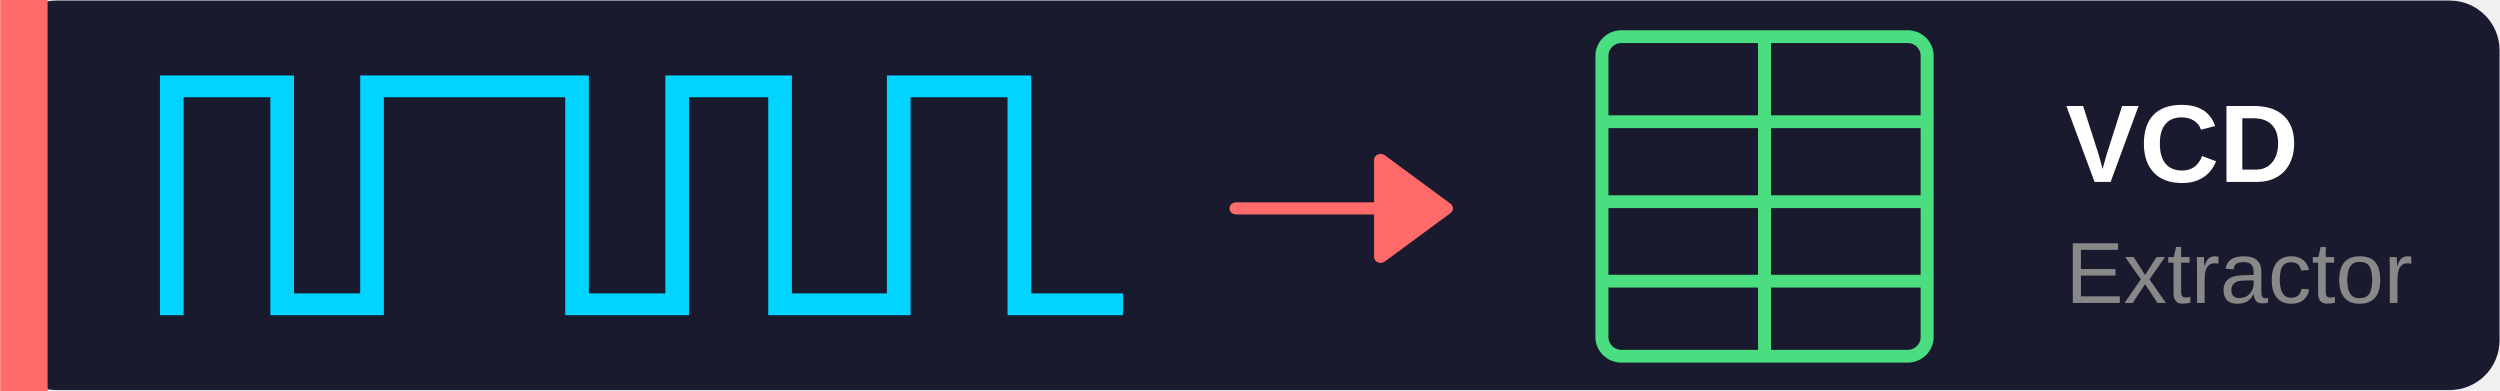
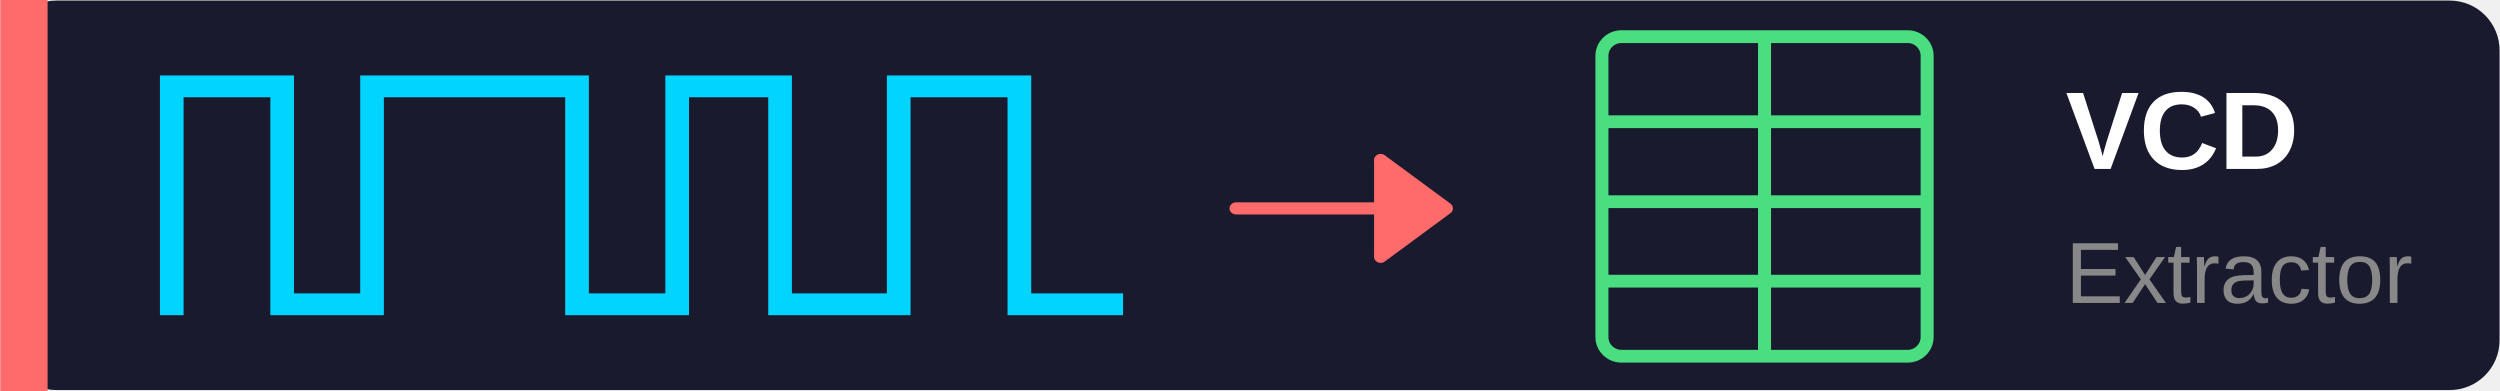
<svg xmlns="http://www.w3.org/2000/svg" viewBox="0 0 384.25 60" version="1.1" id="svg5" width="384.25" height="60">
  <defs id="defs5" />
  <rect width="383.189" height="59.865" fill="#1a1a2e" rx="7.664" id="rect1" x="0.996" y="0.087" style="stroke-width:0.847" />
  <g stroke="#00d4ff" stroke-width="3" fill="none" stroke-linecap="square" id="g1" transform="matrix(1.211914,0,0,1.116546,-9.956591,-14.64187)">
    <path d="M 30,55 V 25 H 44 V 55 H 55.399 V 25 H 81.399 V 55 H 94.098 V 25 h 13.049 v 30 h 15.049 V 25 h 15.301 v 30 h 11.65" id="path1" />
  </g>
  <g fill="#ff6b6b" stroke="#ff6b6b" stroke-width="2" id="g2" transform="matrix(1.009928,0,0,0.930455,-11.99972,-5.187815)">
    <path d="m 200,40 h 30 m -8,-8 10,8 -10,8" stroke-linecap="round" stroke-linejoin="round" id="path2" />
  </g>
  <g stroke="#4ade80" stroke-width="2" fill="none" id="g4" transform="matrix(0.9997101,0,0,0.9823804,1.287632,-9.102504)">
    <rect x="245" y="15" width="50" height="50" rx="3" id="rect2" />
    <line x1="245.573" y1="28.312" x2="295.573" y2="28.312" id="line2" />
    <line x1="244.778" y1="40.823" x2="294.778" y2="40.823" id="line2-8" />
    <line x1="244.963" y1="53.257" x2="294.963" y2="53.257" id="line3" />
    <line x1="270" y1="15" x2="270" y2="65" id="line4" />
  </g>
-   <text x="317.498" y="27.96" font-family="'Segoe UI', Arial, sans-serif" font-size="16.967px" font-weight="bold" fill="#ffffff" id="text4" style="stroke-width:1.212">VCD</text>
+   <text x="317.498" y="25.96" font-family="'Segoe UI', Arial, sans-serif" font-size="16.967px" font-weight="bold" fill="#ffffff" id="text4" style="stroke-width:1.212">VCD</text>
  <text x="317.498" y="46.563" font-family="'Segoe UI', Arial, sans-serif" font-size="13.331px" fill="#888888" id="text5" style="stroke-width:1.212">Extractor</text>
  <rect x="0.043" y="-0.531" width="7.271" height="60.837" fill="#ff6b6b" rx="3.636" ry="0" id="rect5" style="stroke-width:0.96" />
  <rect style="fill:#ff6b6b;stroke-width:0.964" id="rect3" width="1.116" height="15.037" x="211.197" y="24.501" />
</svg>
